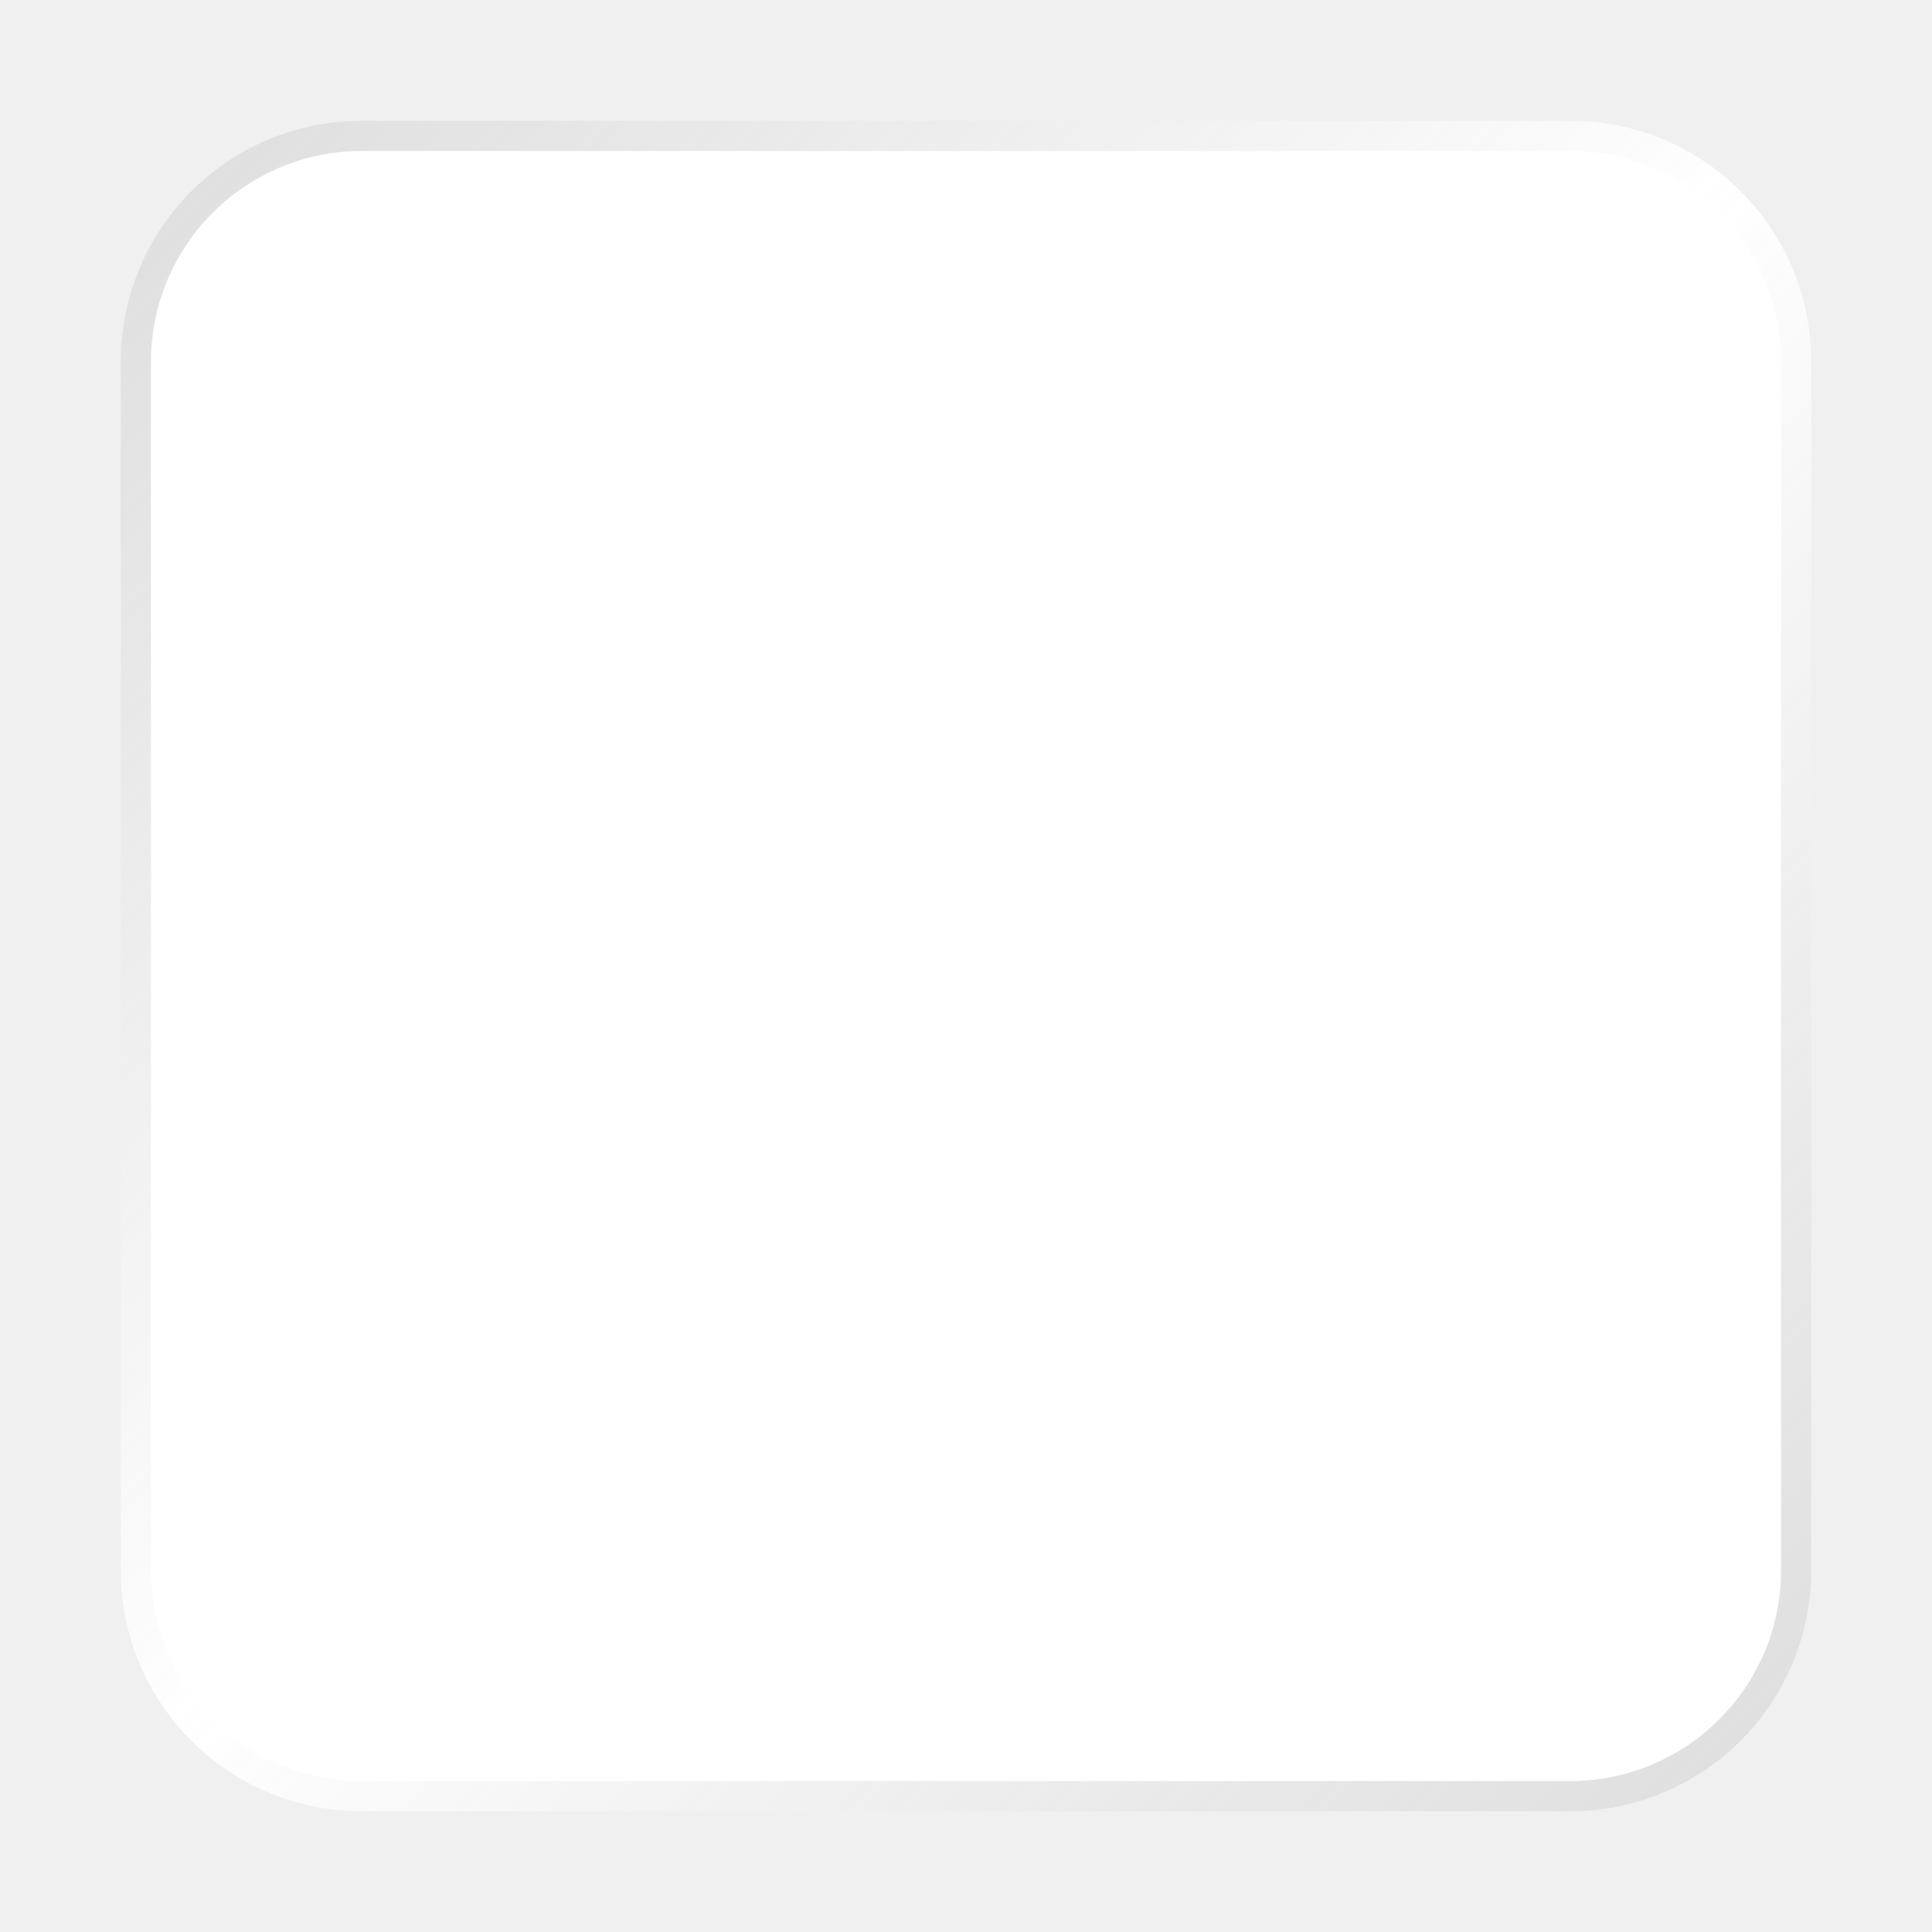
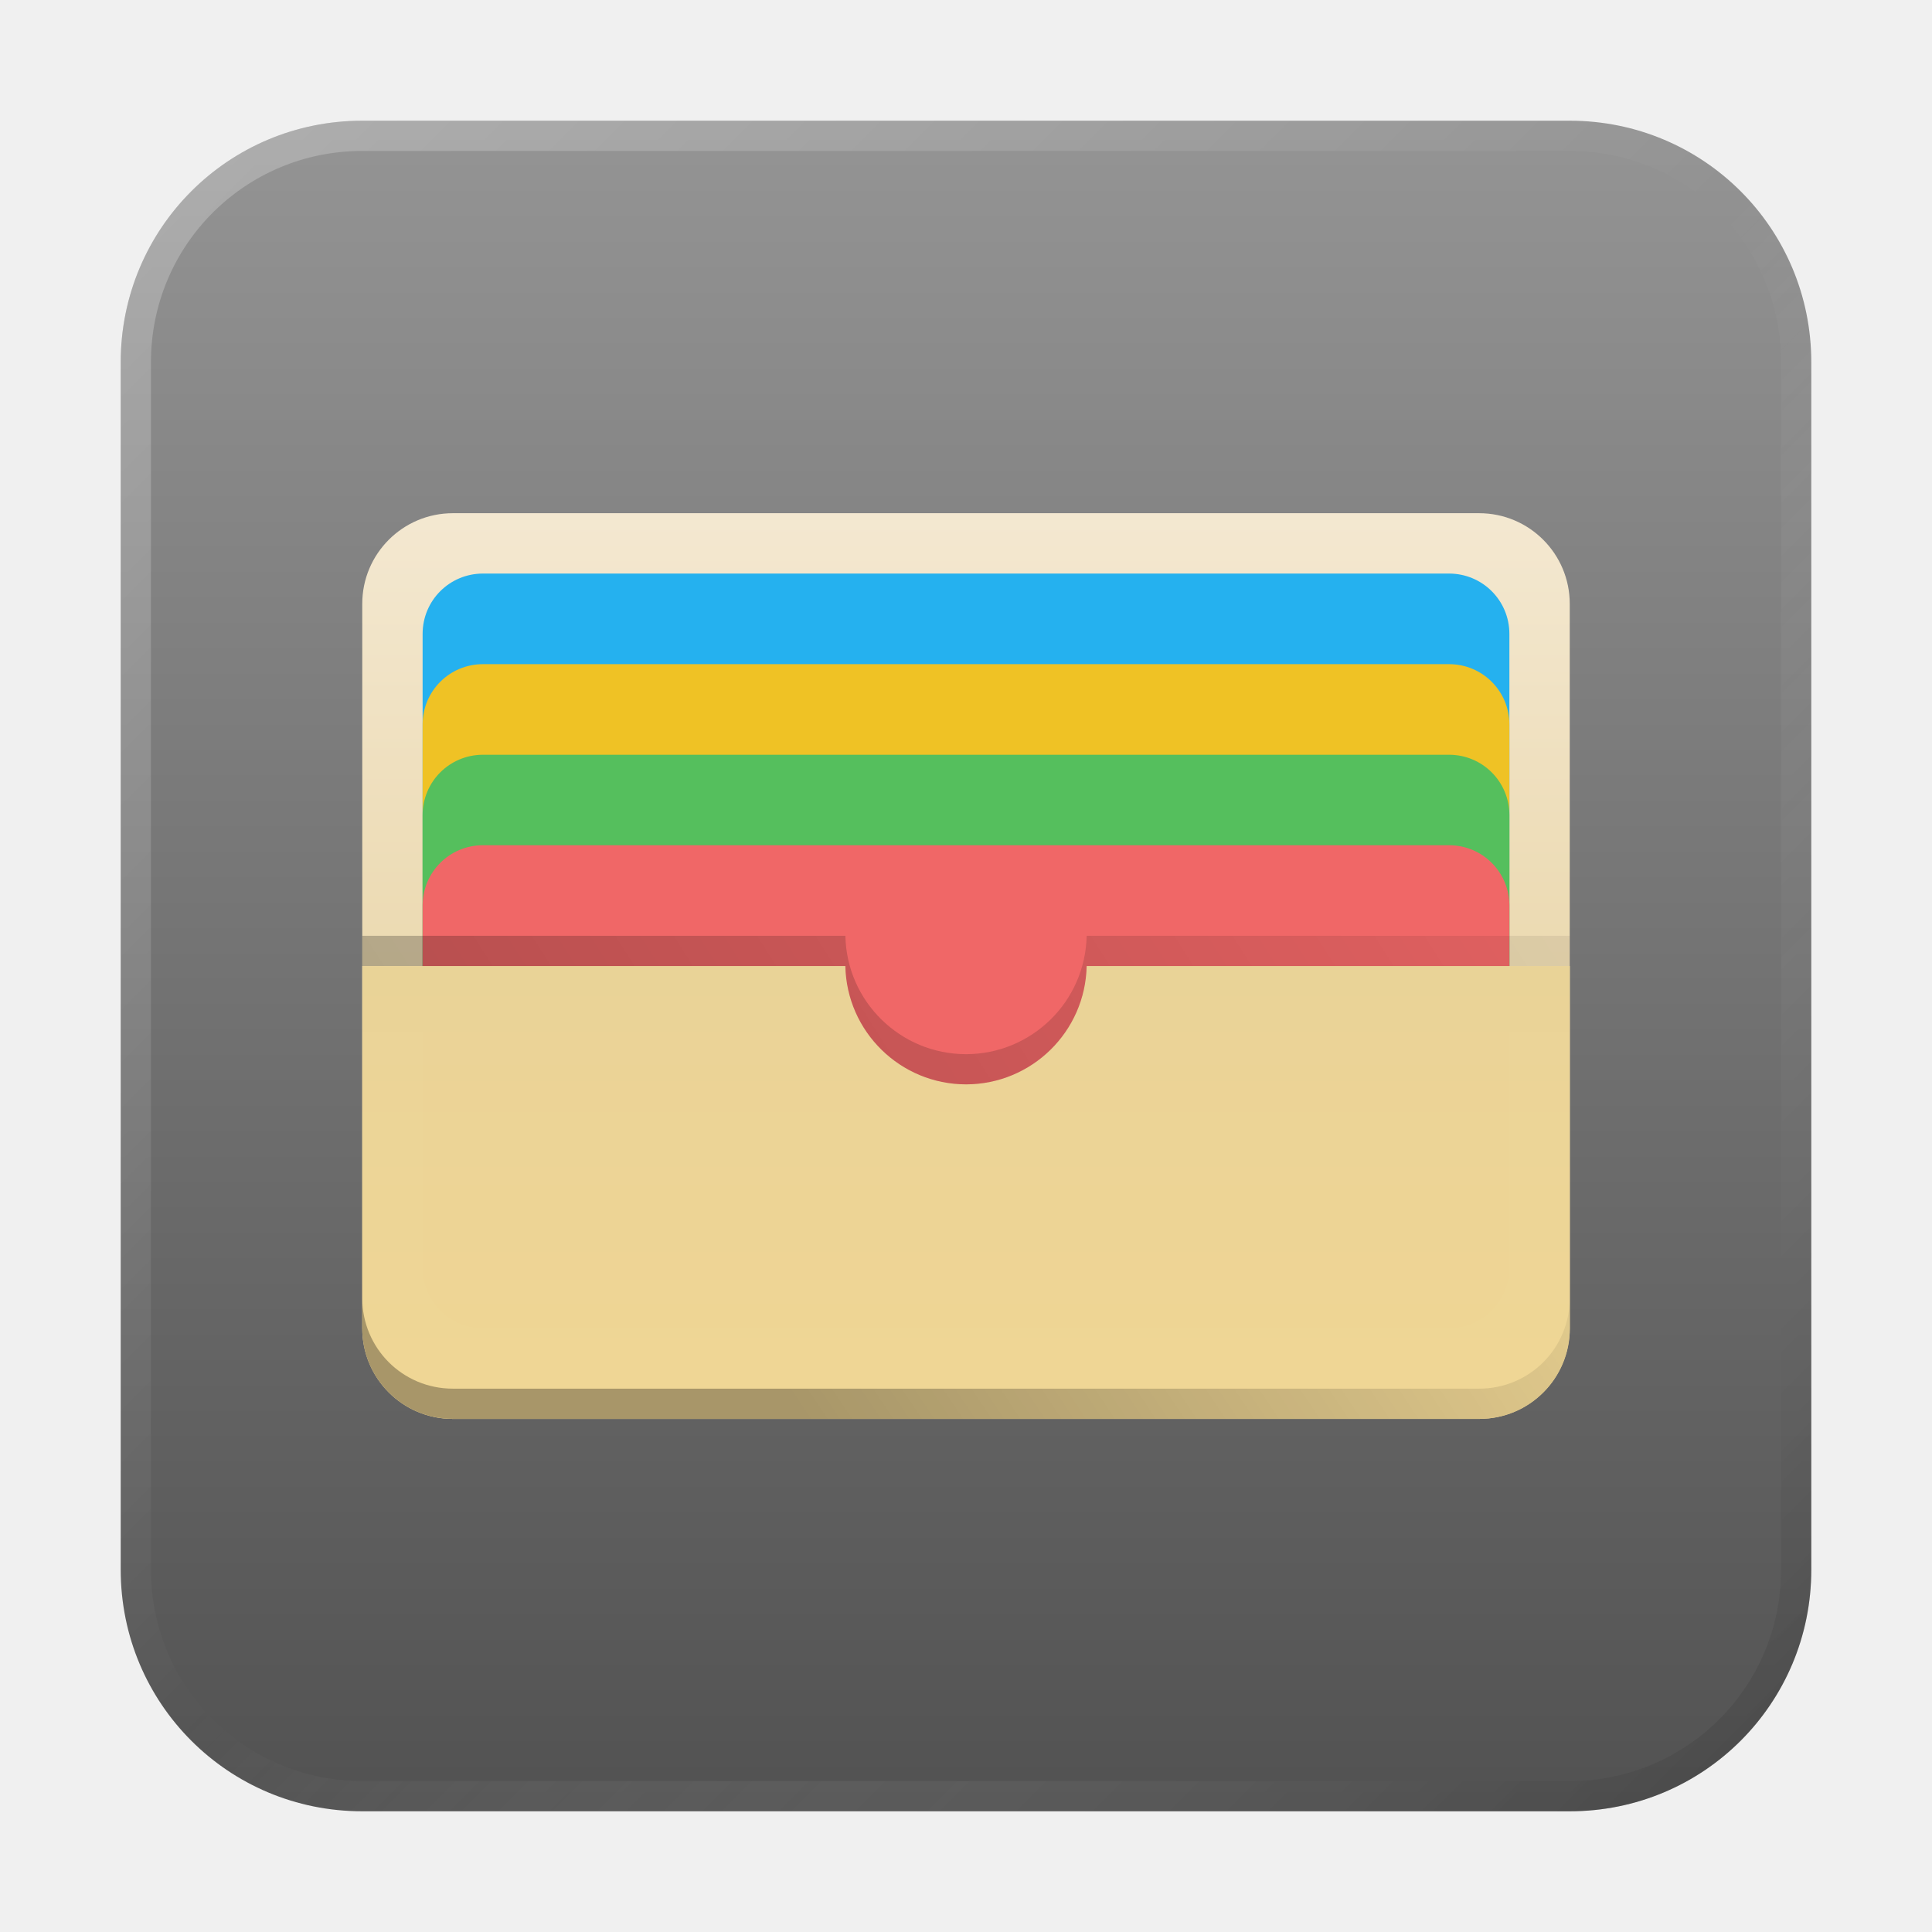
<svg xmlns="http://www.w3.org/2000/svg" xmlns:xlink="http://www.w3.org/1999/xlink" width="64" height="64" viewBox="0 0 16.933 16.933" version="1.1" id="svg5">
  <defs id="defs2">
+     <linearGradient id="linearGradient8239">
+       <stop style="stop-color:#999999;stop-opacity:1" offset="0" id="stop8235" />
+       <stop style="stop-color:#4d4d4d;stop-opacity:1" offset="1" id="stop8237" />
+     </linearGradient>
+     <linearGradient id="linearGradient7495">
+       <stop style="stop-color:#000000;stop-opacity:1;" offset="0" id="stop7491" />
+       <stop style="stop-color:#000000;stop-opacity:0;" offset="1" id="stop7493" />
+     </linearGradient>
+     <linearGradient id="linearGradient7044">
+       <stop style="stop-color:#000000;stop-opacity:1;" offset="0" id="stop7040" />
+       <stop style="stop-color:#000000;stop-opacity:0;" offset="1" id="stop7042" />
+     </linearGradient>
+     <linearGradient id="linearGradient6552">
+       <stop style="stop-color:#e4d09b;stop-opacity:1;" offset="0" id="stop6548" />
+       <stop style="stop-color:#f1d793;stop-opacity:0.996" offset="1" id="stop6550" />
+     </linearGradient>
+     <linearGradient id="linearGradient5606">
+       <stop style="stop-color:#f4e9d3;stop-opacity:1" offset="0" id="stop5602" />
+       <stop style="stop-color:#e3ca8e;stop-opacity:1" offset="1" id="stop5604" />
+     </linearGradient>
    <linearGradient xlink:href="#linearGradient37218" id="linearGradient1781" x1="2.8346456e-08" y1="2.2677165e-07" x2="64" y2="64" gradientUnits="userSpaceOnUse" gradientTransform="scale(0.2645833)" />
    <linearGradient id="linearGradient37218">
-       <stop style="stop-color:#808080;stop-opacity:1" offset="0" id="stop37214" />
-       <stop style="stop-color:#717171;stop-opacity:0.004" offset="0.497" id="stop37220" />
-       <stop style="stop-color:#808080;stop-opacity:1" offset="1" id="stop37216" />
+       <stop style="stop-color:#ffffff;stop-opacity:1" offset="0" id="stop37214" />
+       <stop style="stop-color:#ffffff;stop-opacity:0.004" offset="0.497" id="stop37220" />
+       <stop style="stop-color:#000000;stop-opacity:1" offset="1" id="stop37216" />
    </linearGradient>
+     <linearGradient xlink:href="#linearGradient5606" id="linearGradient5608" x1="7.938" y1="4.233" x2="7.938" y2="12.7" gradientUnits="userSpaceOnUse" />
+     <linearGradient xlink:href="#linearGradient6552" id="linearGradient6554" x1="26" y1="17.58" x2="26" y2="51.58" gradientUnits="userSpaceOnUse" gradientTransform="matrix(0.2645833,0,0,0.2645833,0,-0.02118736)" />
+     <linearGradient xlink:href="#linearGradient7044" id="linearGradient7046" x1="28" y1="49" x2="52" y2="33" gradientUnits="userSpaceOnUse" />
+     <linearGradient xlink:href="#linearGradient7495" id="linearGradient7497" x1="6" y1="45.46" x2="56" y2="13.46" gradientUnits="userSpaceOnUse" />
+     <linearGradient xlink:href="#linearGradient8239" id="linearGradient8241" x1="9.525" y1="6.7529299e-07" x2="9.525" y2="16.933" gradientUnits="userSpaceOnUse" />
  </defs>
-   <path id="rect863" style="fill:#ffffff;stroke-width:0.265" d="M 3.175,1.058 H 13.758 c 1.173,0 2.117,0.944 2.117,2.117 V 13.758 c 0,1.173 -0.944,2.117 -2.117,2.117 H 3.175 c -1.173,0 -2.117,-0.944 -2.117,-2.117 V 3.175 c 0,-1.173 0.944,-2.117 2.117,-2.117 z" />
+   <path id="rect863" style="fill:url(#linearGradient8241);stroke-width:0.265;fill-opacity:1" d="M 3.175,1.058 H 13.758 c 1.173,0 2.117,0.944 2.117,2.117 V 13.758 c 0,1.173 -0.944,2.117 -2.117,2.117 H 3.175 c -1.173,0 -2.117,-0.944 -2.117,-2.117 V 3.175 c 0,-1.173 0.944,-2.117 2.117,-2.117 z" />
  <path id="rect1345" style="opacity:0.3;fill:url(#linearGradient1781);fill-opacity:1;stroke-width:0.265" d="m 3.175,1.058 c -1.173,0 -2.117,0.944 -2.117,2.117 V 13.758 c 0,1.173 0.944,2.117 2.117,2.117 H 13.758 c 1.173,0 2.117,-0.944 2.117,-2.117 V 3.175 c 0,-1.173 -0.944,-2.117 -2.117,-2.117 z m 0,0.265 H 13.758 c 1.026,0 1.852,0.826 1.852,1.852 V 13.758 c 0,1.026 -0.826,1.852 -1.852,1.852 H 3.175 c -1.026,0 -1.852,-0.826 -1.852,-1.852 V 3.175 c 0,-1.026 0.826,-1.852 1.852,-1.852 z" />
+   <rect style="opacity:1;fill:url(#linearGradient5608);stroke-width:2.381;stroke-linecap:round;stroke-linejoin:round;fill-opacity:1" id="rect849" width="10.583" height="7.938" x="3.175" y="4.498" ry="0.794" />
+   <path id="rect5268" style="opacity:1;fill:#25b1ef;stroke-width:2.381;stroke-linecap:round;stroke-linejoin:round" d="M 4.233,5.027 H 12.7 c 0.293,0 0.529,0.236 0.529,0.529 v 3.175 c 0,0.293 -0.236,0.529 -0.529,0.529 H 4.233 c -0.293,0 -0.529,-0.236 -0.529,-0.529 V 5.556 c 0,-0.293 0.236,-0.529 0.529,-0.529 z" />
+   <path id="rect4606" style="opacity:1;fill:#efc225;stroke-width:2.381;stroke-linecap:round;stroke-linejoin:round" d="M 4.233,5.821 H 12.7 c 0.293,0 0.529,0.236 0.529,0.529 v 3.175 c 0,0.293 -0.236,0.529 -0.529,0.529 H 4.233 c -0.293,0 -0.529,-0.236 -0.529,-0.529 V 6.35 c 0,-0.293 0.236,-0.529 0.529,-0.529 z" />
+   <path id="rect3107" style="opacity:1;fill:#55bf5d;stroke-width:2.381;stroke-linecap:round;stroke-linejoin:round" d="M 4.233,6.615 H 12.7 c 0.293,0 0.529,0.236 0.529,0.529 v 3.175 c 0,0.293 -0.236,0.529 -0.529,0.529 H 4.233 c -0.293,0 -0.529,-0.236 -0.529,-0.529 V 7.144 c 0,-0.293 0.236,-0.529 0.529,-0.529 z" />
+   <path id="rect2181" style="opacity:1;fill:#f06767;stroke-width:2.45;stroke-linecap:round;stroke-linejoin:round" d="M 4.233,7.408 H 12.7 c 0.293,0 0.529,0.236 0.529,0.529 V 11.113 c 0,0.293 -0.236,0.529 -0.529,0.529 H 4.233 c -0.293,0 -0.529,-0.236 -0.529,-0.529 V 7.937 c 0,-0.293 0.236,-0.529 0.529,-0.529 z" />
+   <path id="rect1745" style="opacity:1;fill:url(#linearGradient6554);fill-opacity:1;stroke-width:2.381;stroke-linecap:round;stroke-linejoin:round" d="m 3.175,8.467 v 3.175 c 0,0.44 0.354,0.794 0.794,0.794 h 8.996 c 0.44,0 0.794,-0.354 0.794,-0.794 V 8.467 H 9.524 C 9.512,9.042 9.043,9.503 8.467,9.504 7.891,9.503 7.421,9.042 7.409,8.467 Z" />
+   <path id="rect1745-7" style="opacity:0.3;fill:url(#linearGradient7046);fill-opacity:1;stroke-width:9;stroke-linecap:round;stroke-linejoin:round" d="M 12 43 L 12 44 C 12 45.662 13.338 47 15 47 L 49 47 C 50.662 47 52 45.662 52 44 L 52 43 C 52 44.662 50.662 46 49 46 L 15 46 C 13.338 46 12 44.662 12 43 z " transform="scale(0.2645833)" />
+   <path id="rect1745-7-3-5" style="fill:url(#linearGradient7497);fill-opacity:1;stroke-width:9;stroke-linecap:round;stroke-linejoin:round;opacity:0.3" d="M 12 31 L 12 32 L 28.004 32 C 28.047 34.176 29.823 35.918 32 35.92 C 34.177 35.918 35.953 34.176 35.996 32 L 52 32 L 52 31 L 35.996 31 C 35.953 33.176 34.177 34.918 32 34.92 C 29.823 34.918 28.047 33.176 28.004 31 L 12 31 z " transform="scale(0.2645833)" />
</svg>
